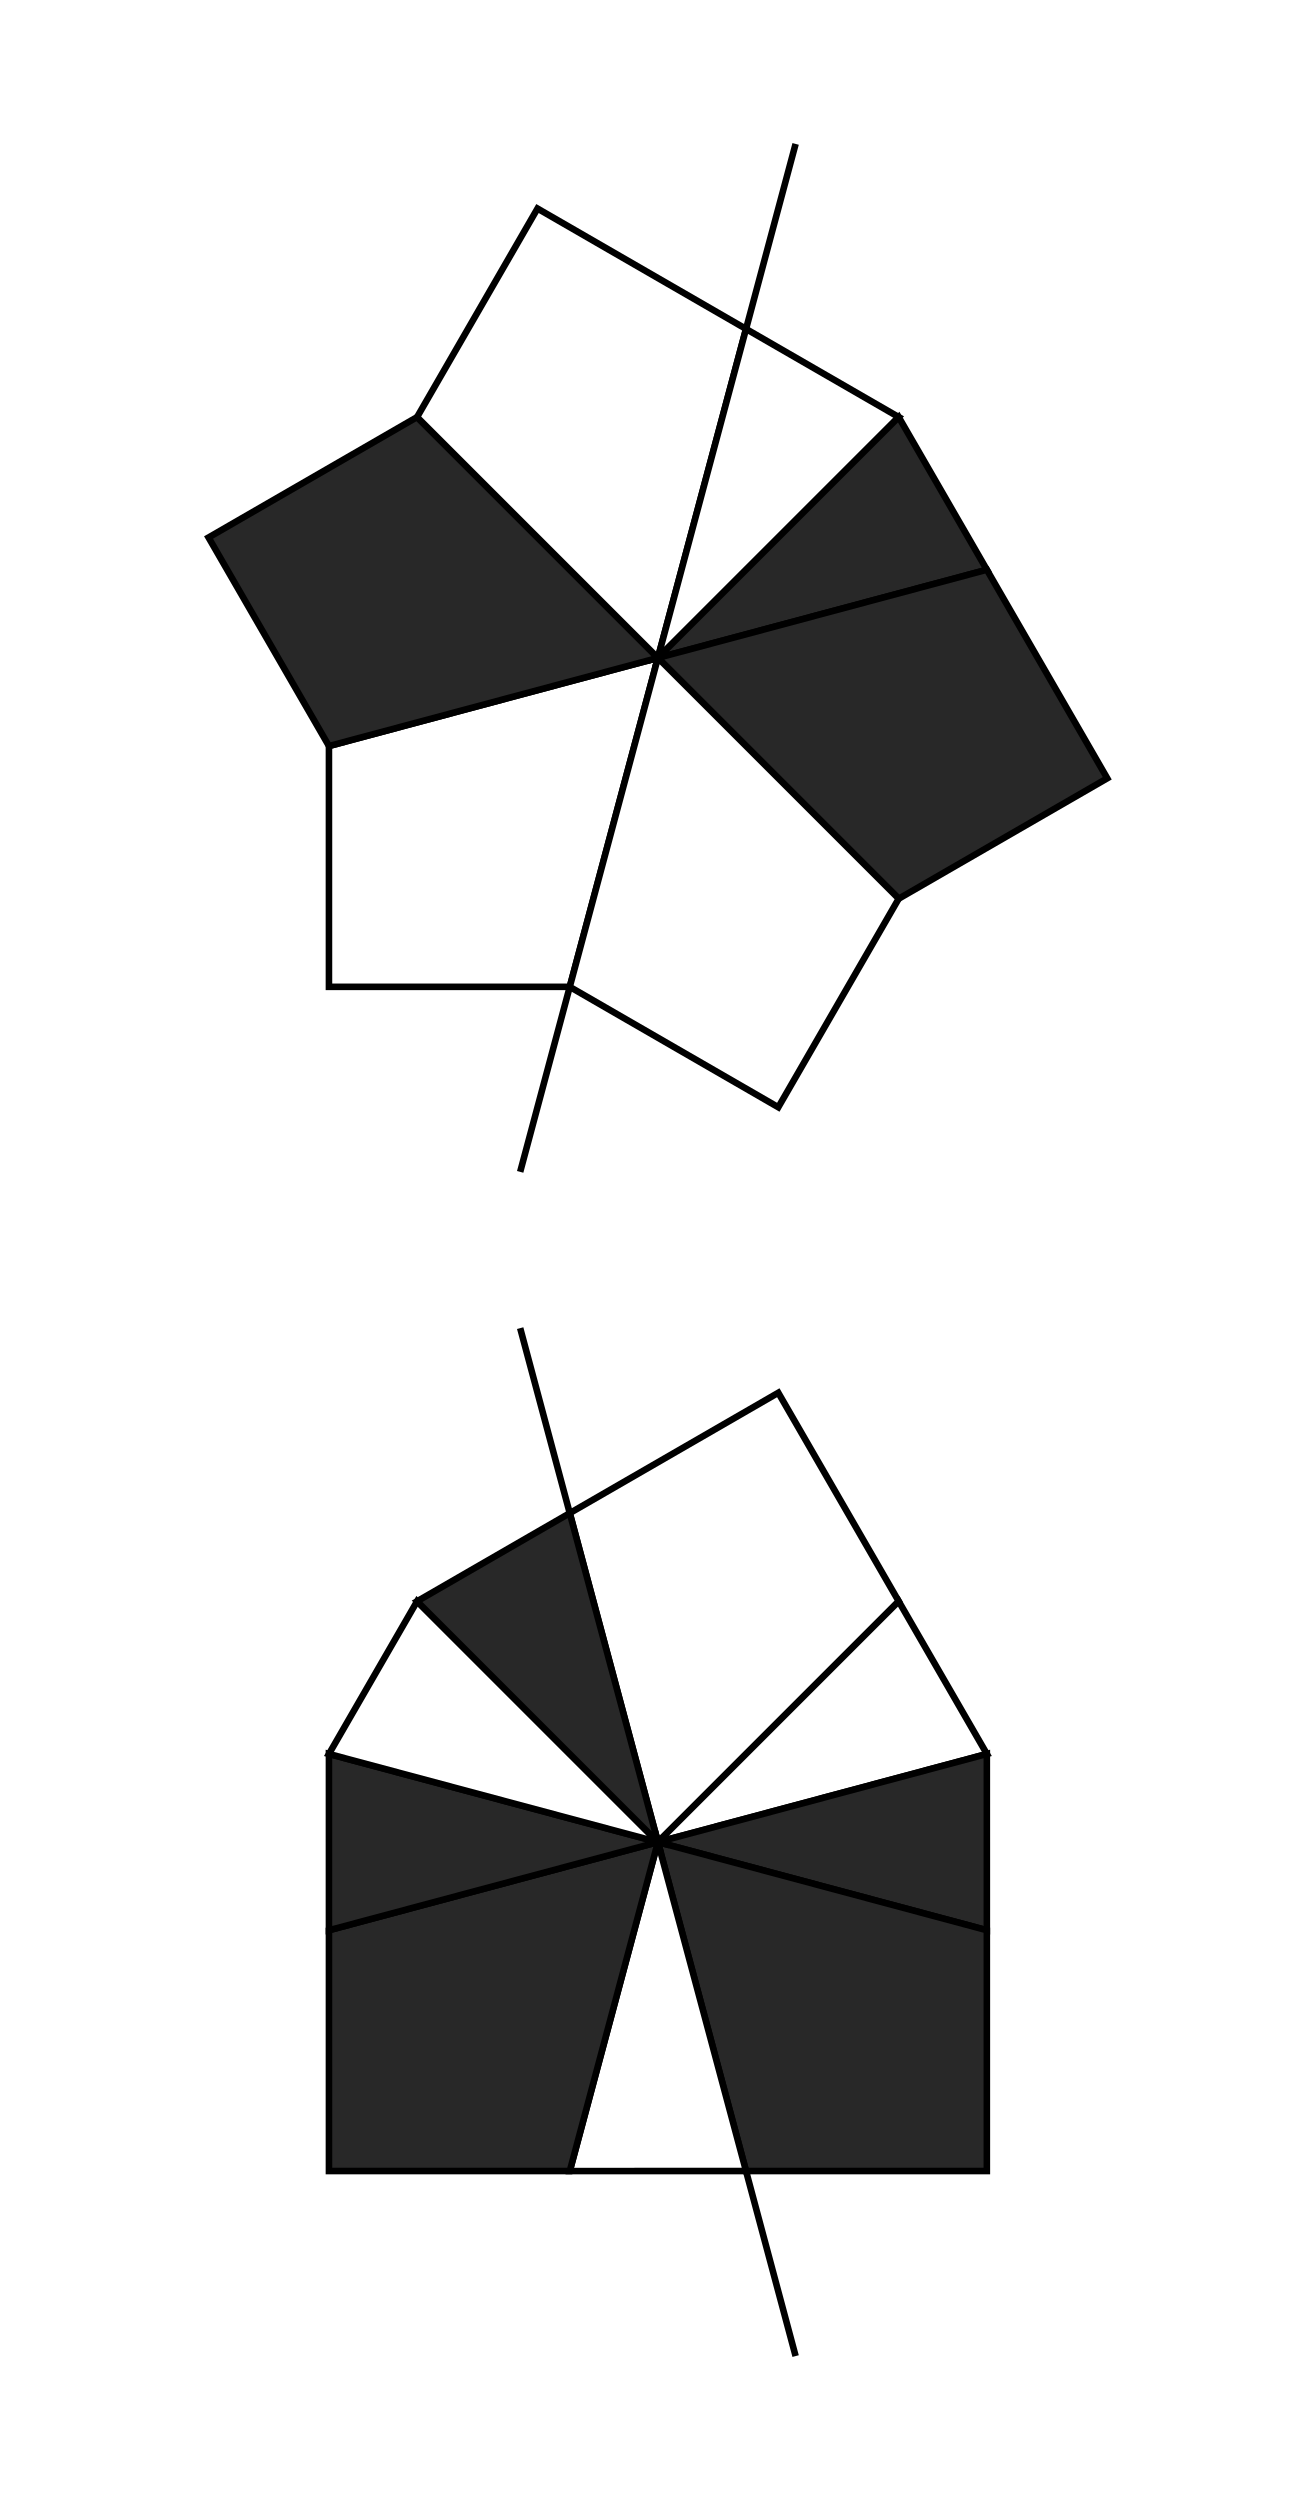
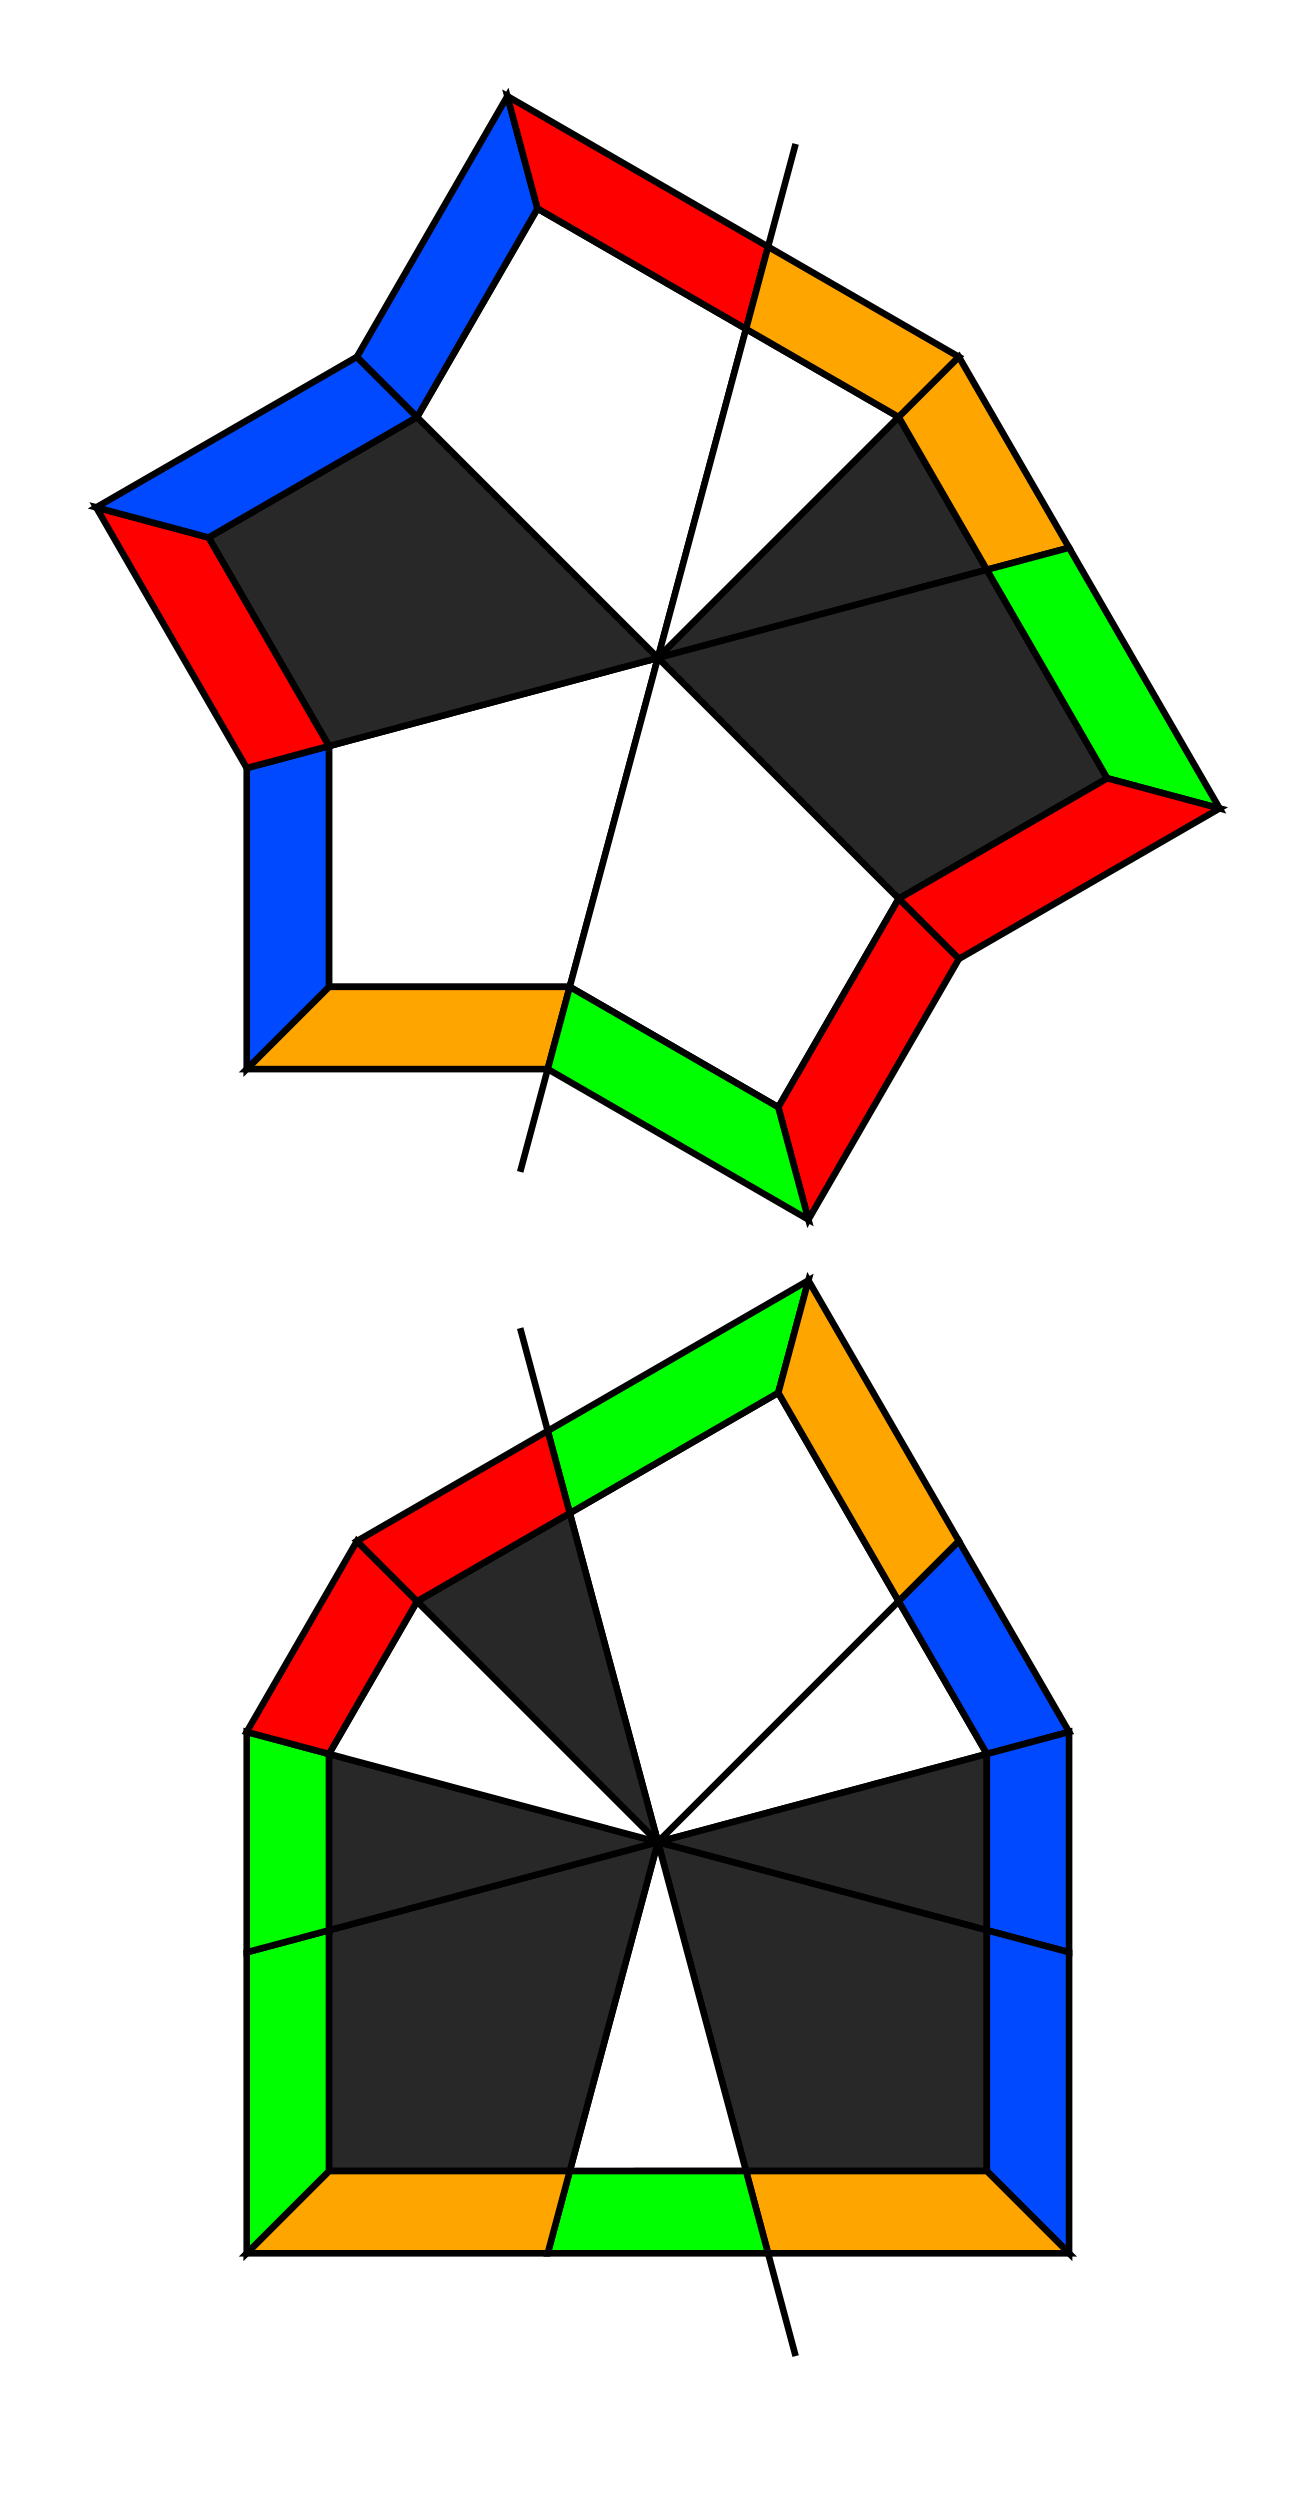
<svg xmlns="http://www.w3.org/2000/svg" width="200" height="380.0" viewBox="-100.0 -190.0 200 380.0">
  <defs>
</defs>
  <path d="M-20.934,78.125 L20.934,-78.125" stroke="rgb(0, 0, 0)" stroke-width="1" transform="translate(0, -90.0)" />
  <path d="M0,0 L-13.397,50.0 L-50.0,50.0 L-50.0,13.397 Z" fill="rgb(255, 255, 255)" stroke="rgb(0, 0, 0)" stroke-width="1" transform="translate(0, -90.0) rotate(0)" />
+   <path d="M-13.397,50.0 L-16.747,62.5 L-62.5,62.5 L-50.0,50.0 Z" fill="rgb(255, 165, 0)" stroke="rgb(0, 0, 0)" stroke-width="1" transform="translate(0, -90.0) rotate(0)" />
+   <path d="M-50.0,50.0 L-62.5,62.5 L-62.5,16.747 L-50.0,13.397 Z" fill="rgb(0, 73, 255)" stroke="rgb(0, 0, 0)" stroke-width="1" transform="translate(0, -90.0) rotate(0)" />
  <path d="M0,0 L-13.397,50.0 L-50.0,50.0 L-50.0,13.397 Z" fill="rgb(40, 40, 40)" stroke="rgb(0, 0, 0)" stroke-width="1" transform="translate(0, -90.0) rotate(60)" />
+   <path d="M-13.397,50.0 L-16.747,62.5 L-62.5,62.5 L-50.0,50.0 Z" fill="rgb(255, 0, 0)" stroke="rgb(0, 0, 0)" stroke-width="1" transform="translate(0, -90.0) rotate(60)" />
+   <path d="M-50.0,50.0 L-62.5,62.5 L-62.5,16.747 L-50.0,13.397 Z" fill="rgb(0, 73, 255)" stroke="rgb(0, 0, 0)" stroke-width="1" transform="translate(0, -90.0) rotate(60)" />
  <path d="M0,0 L-13.397,50.0 L-50.0,50.0 L-50.0,13.397 Z" fill="rgb(255, 255, 255)" stroke="rgb(0, 0, 0)" stroke-width="1" transform="translate(0, -90.0) rotate(120)" />
+   <path d="M-13.397,50.0 L-16.747,62.5 L-62.5,62.5 L-50.0,50.0 Z" fill="rgb(0, 73, 255)" stroke="rgb(0, 0, 0)" stroke-width="1" transform="translate(0, -90.0) rotate(120)" />
+   <path d="M-50.0,50.0 L-62.5,62.5 L-62.5,16.747 L-50.0,13.397 Z" fill="rgb(255, 0, 0)" stroke="rgb(0, 0, 0)" stroke-width="1" transform="translate(0, -90.0) rotate(120)" />
  <path d="M0,0 L-13.397,50.0 L-36.603,36.603 Z" fill="rgb(255, 255, 255)" stroke="rgb(0, 0, 0)" stroke-width="1" transform="translate(0, -90.0) rotate(180)" />
+   <path d="M-13.397,50.0 L-16.747,62.5 L-45.753,45.753 L-36.603,36.603 Z" fill="rgb(255, 165, 0)" stroke="rgb(0, 0, 0)" stroke-width="1" transform="translate(0, -90.0) rotate(180)" />
  <path d="M0,0 L-13.397,50.0 L-36.603,36.603 Z" fill="rgb(40, 40, 40)" stroke="rgb(0, 0, 0)" stroke-width="1" transform="translate(0, -90.0) rotate(210)" />
+   <path d="M-13.397,50.0 L-16.747,62.5 L-45.753,45.753 L-36.603,36.603 Z" fill="rgb(255, 165, 0)" stroke="rgb(0, 0, 0)" stroke-width="1" transform="translate(0, -90.0) rotate(210)" />
  <path d="M0,0 L-13.397,50.0 L-50.0,50.0 L-50.0,13.397 Z" fill="rgb(40, 40, 40)" stroke="rgb(0, 0, 0)" stroke-width="1" transform="translate(0, -90.0) rotate(240)" />
+   <path d="M-13.397,50.0 L-16.747,62.5 L-62.5,62.5 L-50.0,50.0 Z" fill="rgb(0, 255, 0)" stroke="rgb(0, 0, 0)" stroke-width="1" transform="translate(0, -90.0) rotate(240)" />
+   <path d="M-50.0,50.0 L-62.5,62.5 L-62.5,16.747 L-50.0,13.397 Z" fill="rgb(255, 0, 0)" stroke="rgb(0, 0, 0)" stroke-width="1" transform="translate(0, -90.0) rotate(240)" />
  <path d="M0,0 L-13.397,50.0 L-50.0,50.0 L-50.0,13.397 Z" fill="rgb(255, 255, 255)" stroke="rgb(0, 0, 0)" stroke-width="1" transform="translate(0, -90.0) rotate(300)" />
+   <path d="M-13.397,50.0 L-16.747,62.5 L-62.5,62.5 L-50.0,50.0 Z" fill="rgb(255, 0, 0)" stroke="rgb(0, 0, 0)" stroke-width="1" transform="translate(0, -90.0) rotate(300)" />
+   <path d="M-50.0,50.0 L-62.5,62.5 L-62.5,16.747 L-50.0,13.397 Z" fill="rgb(0, 255, 0)" stroke="rgb(0, 0, 0)" stroke-width="1" transform="translate(0, -90.0) rotate(300)" />
  <path d="M-20.934,78.125 L20.934,-78.125" stroke="rgb(0, 0, 0)" stroke-width="1" transform="translate(0, 90.0) rotate(-30)" />
  <path d="M0,0 L-13.397,50.0 L-50.0,50.0 L-50.0,13.397 Z" fill="rgb(255, 255, 255)" stroke="rgb(0, 0, 0)" stroke-width="1" transform="translate(0, 90.0) rotate(150)" />
+   <path d="M-13.397,50.0 L-16.747,62.5 L-62.5,62.5 L-50.0,50.0 Z" fill="rgb(0, 255, 0)" stroke="rgb(0, 0, 0)" stroke-width="1" transform="translate(0, 90.0) rotate(150)" />
+   <path d="M-50.0,50.0 L-62.5,62.5 L-62.5,16.747 L-50.0,13.397 Z" fill="rgb(255, 165, 0)" stroke="rgb(0, 0, 0)" stroke-width="1" transform="translate(0, 90.0) rotate(150)" />
  <path d="M0,0 L-13.397,50.0 L-36.603,36.603 Z" fill="rgb(255, 255, 255)" stroke="rgb(0, 0, 0)" stroke-width="1" transform="translate(0, 90.0) rotate(210)" />
+   <path d="M-13.397,50.0 L-16.747,62.5 L-45.753,45.753 L-36.603,36.603 Z" fill="rgb(0, 73, 255)" stroke="rgb(0, 0, 0)" stroke-width="1" transform="translate(0, 90.0) rotate(210)" />
  <path d="M0,0 L-13.397,50.0 L-36.603,36.603 Z" fill="rgb(40, 40, 40)" stroke="rgb(0, 0, 0)" stroke-width="1" transform="translate(0, 90.0) rotate(240)" />
+   <path d="M-13.397,50.0 L-16.747,62.5 L-45.753,45.753 L-36.603,36.603 Z" fill="rgb(0, 73, 255)" stroke="rgb(0, 0, 0)" stroke-width="1" transform="translate(0, 90.0) rotate(240)" />
  <path d="M0,0 L-13.397,50.0 L-50.0,50.0 L-50.0,13.397 Z" fill="rgb(40, 40, 40)" stroke="rgb(0, 0, 0)" stroke-width="1" transform="translate(0, 90.0) rotate(270)" />
+   <path d="M-13.397,50.0 L-16.747,62.5 L-62.5,62.5 L-50.0,50.0 Z" fill="rgb(0, 73, 255)" stroke="rgb(0, 0, 0)" stroke-width="1" transform="translate(0, 90.0) rotate(270)" />
+   <path d="M-50.0,50.0 L-62.5,62.5 L-62.5,16.747 L-50.0,13.397 Z" fill="rgb(255, 165, 0)" stroke="rgb(0, 0, 0)" stroke-width="1" transform="translate(0, 90.0) rotate(270)" />
  <path d="M0,0 L-13.397,50.0 L-36.603,36.603 Z" fill="rgb(255, 255, 255)" stroke="rgb(0, 0, 0)" stroke-width="1" transform="translate(0, 90.0) rotate(330)" />
+   <path d="M-13.397,50.0 L-16.747,62.5 L-45.753,45.753 L-36.603,36.603 Z" fill="rgb(0, 255, 0)" stroke="rgb(0, 0, 0)" stroke-width="1" transform="translate(0, 90.0) rotate(330)" />
  <path d="M0,0 L-13.397,50.0 L-50.0,50.0 L-50.0,13.397 Z" fill="rgb(40, 40, 40)" stroke="rgb(0, 0, 0)" stroke-width="1" transform="translate(0, 90.0) rotate(360)" />
+   <path d="M-13.397,50.0 L-16.747,62.5 L-62.5,62.5 L-50.0,50.0 Z" fill="rgb(255, 165, 0)" stroke="rgb(0, 0, 0)" stroke-width="1" transform="translate(0, 90.0) rotate(360)" />
+   <path d="M-50.0,50.0 L-62.5,62.5 L-62.5,16.747 L-50.0,13.397 Z" fill="rgb(0, 255, 0)" stroke="rgb(0, 0, 0)" stroke-width="1" transform="translate(0, 90.0) rotate(360)" />
  <path d="M0,0 L-13.397,50.0 L-36.603,36.603 Z" fill="rgb(40, 40, 40)" stroke="rgb(0, 0, 0)" stroke-width="1" transform="translate(0, 90.0) rotate(420)" />
+   <path d="M-13.397,50.0 L-16.747,62.5 L-45.753,45.753 L-36.603,36.603 Z" fill="rgb(0, 255, 0)" stroke="rgb(0, 0, 0)" stroke-width="1" transform="translate(0, 90.0) rotate(420)" />
  <path d="M0,0 L-13.397,50.0 L-36.603,36.603 Z" fill="rgb(255, 255, 255)" stroke="rgb(0, 0, 0)" stroke-width="1" transform="translate(0, 90.0) rotate(450)" />
+   <path d="M-13.397,50.0 L-16.747,62.5 L-45.753,45.753 L-36.603,36.603 Z" fill="rgb(255, 0, 0)" stroke="rgb(0, 0, 0)" stroke-width="1" transform="translate(0, 90.0) rotate(450)" />
  <path d="M0,0 L-13.397,50.0 L-36.603,36.603 Z" fill="rgb(40, 40, 40)" stroke="rgb(0, 0, 0)" stroke-width="1" transform="translate(0, 90.0) rotate(480)" />
+   <path d="M-13.397,50.0 L-16.747,62.5 L-45.753,45.753 L-36.603,36.603 Z" fill="rgb(255, 0, 0)" stroke="rgb(0, 0, 0)" stroke-width="1" transform="translate(0, 90.0) rotate(480)" />
</svg>
